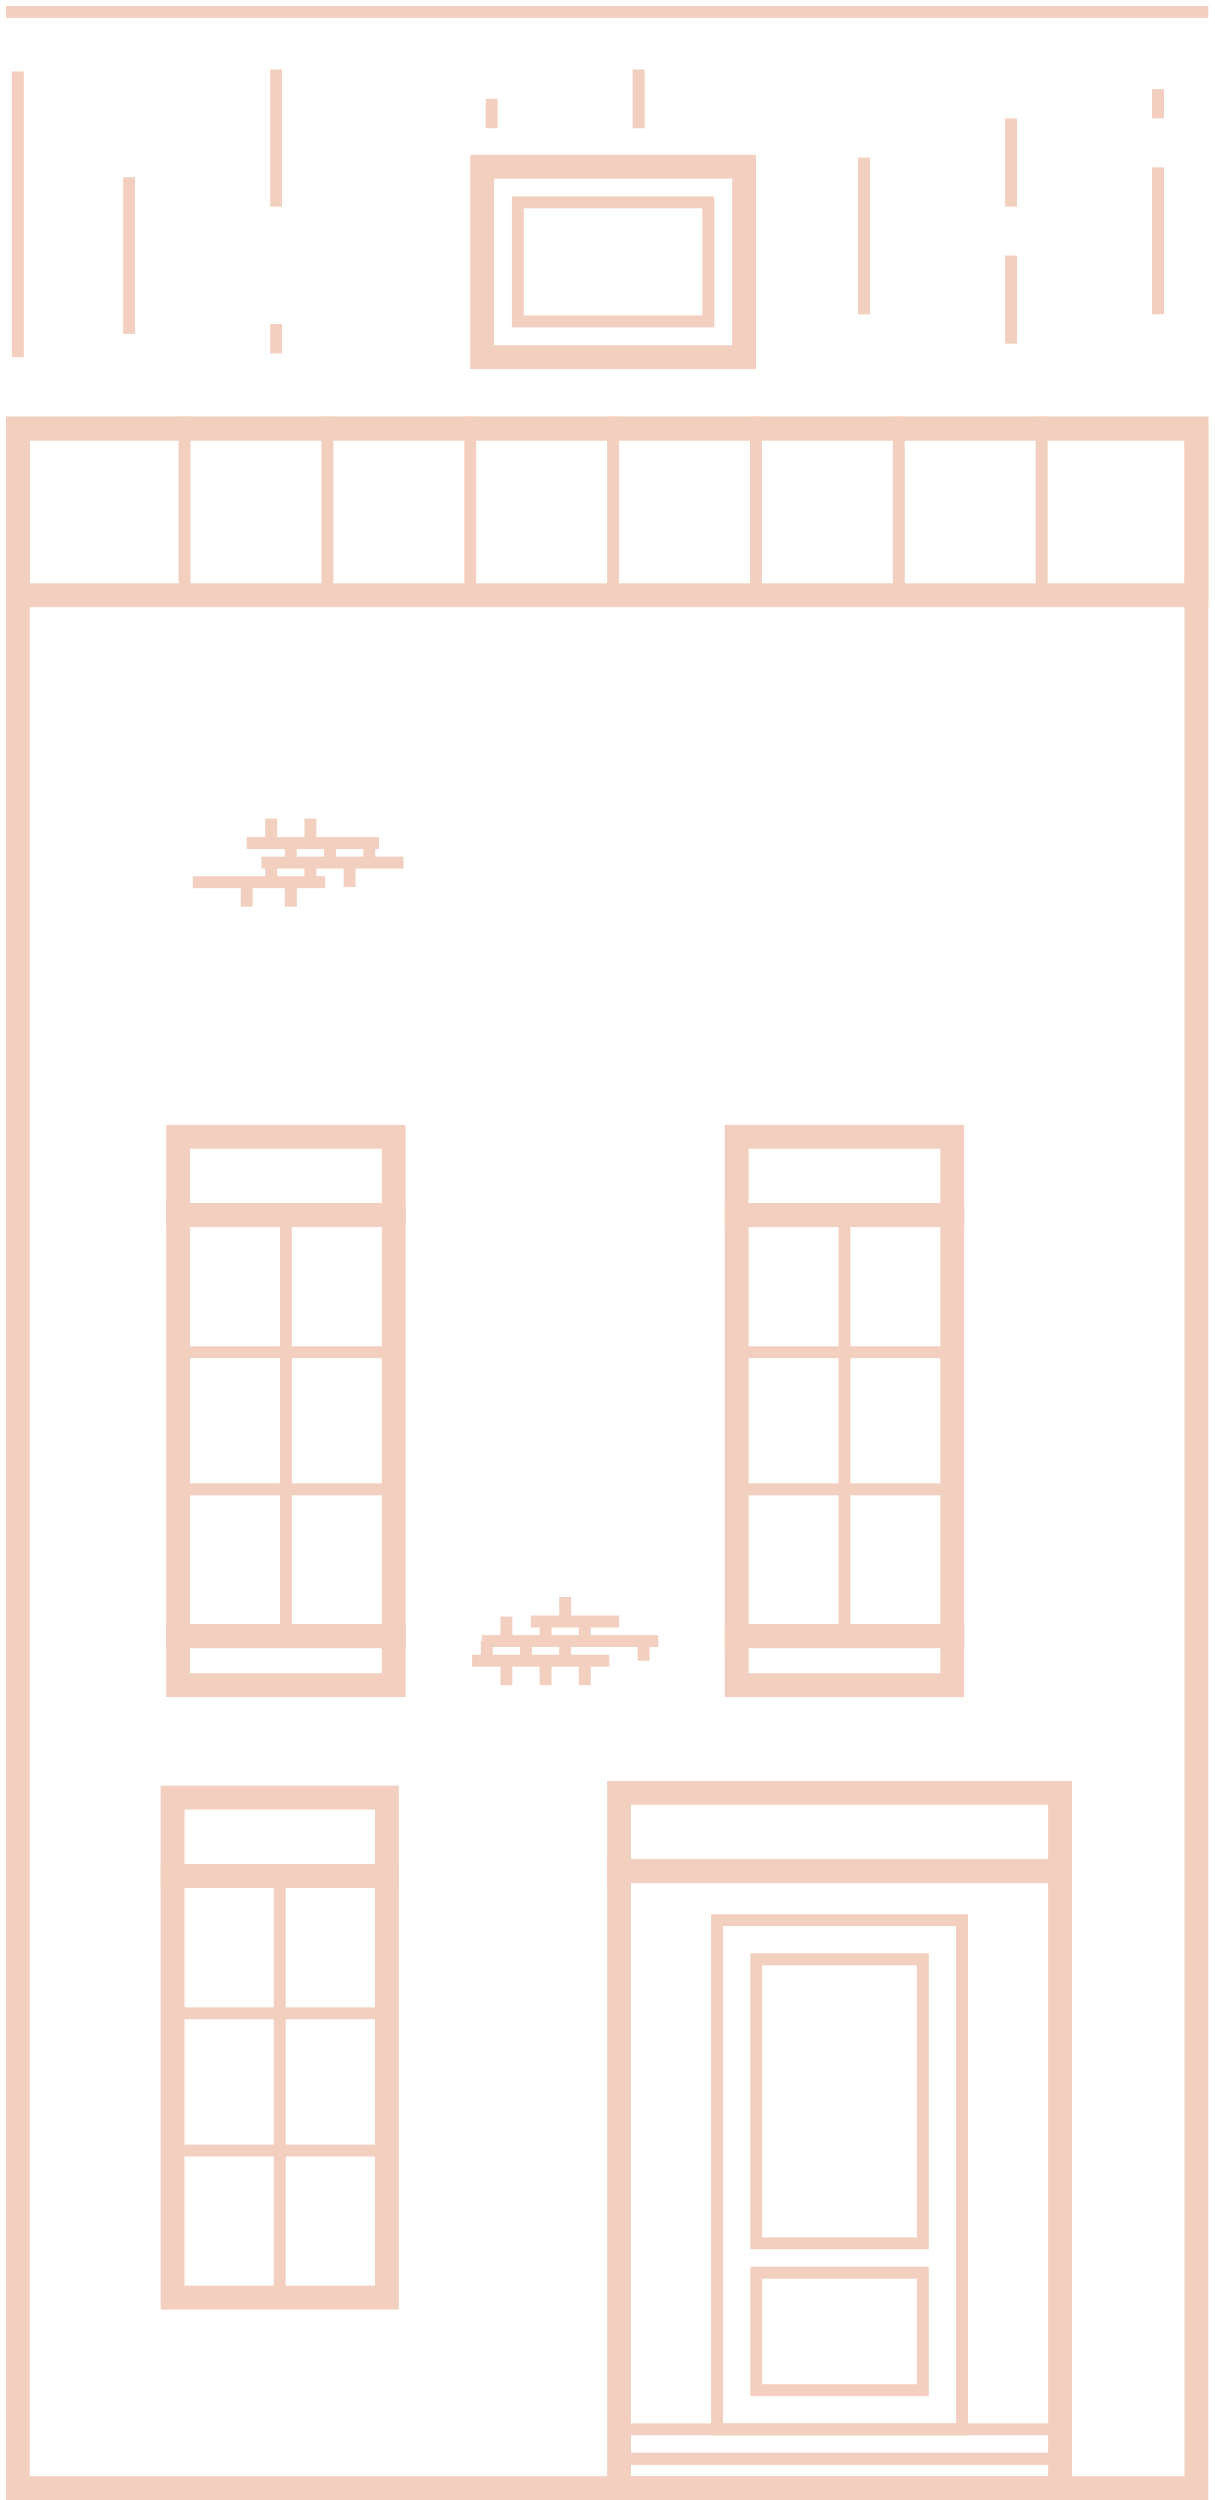
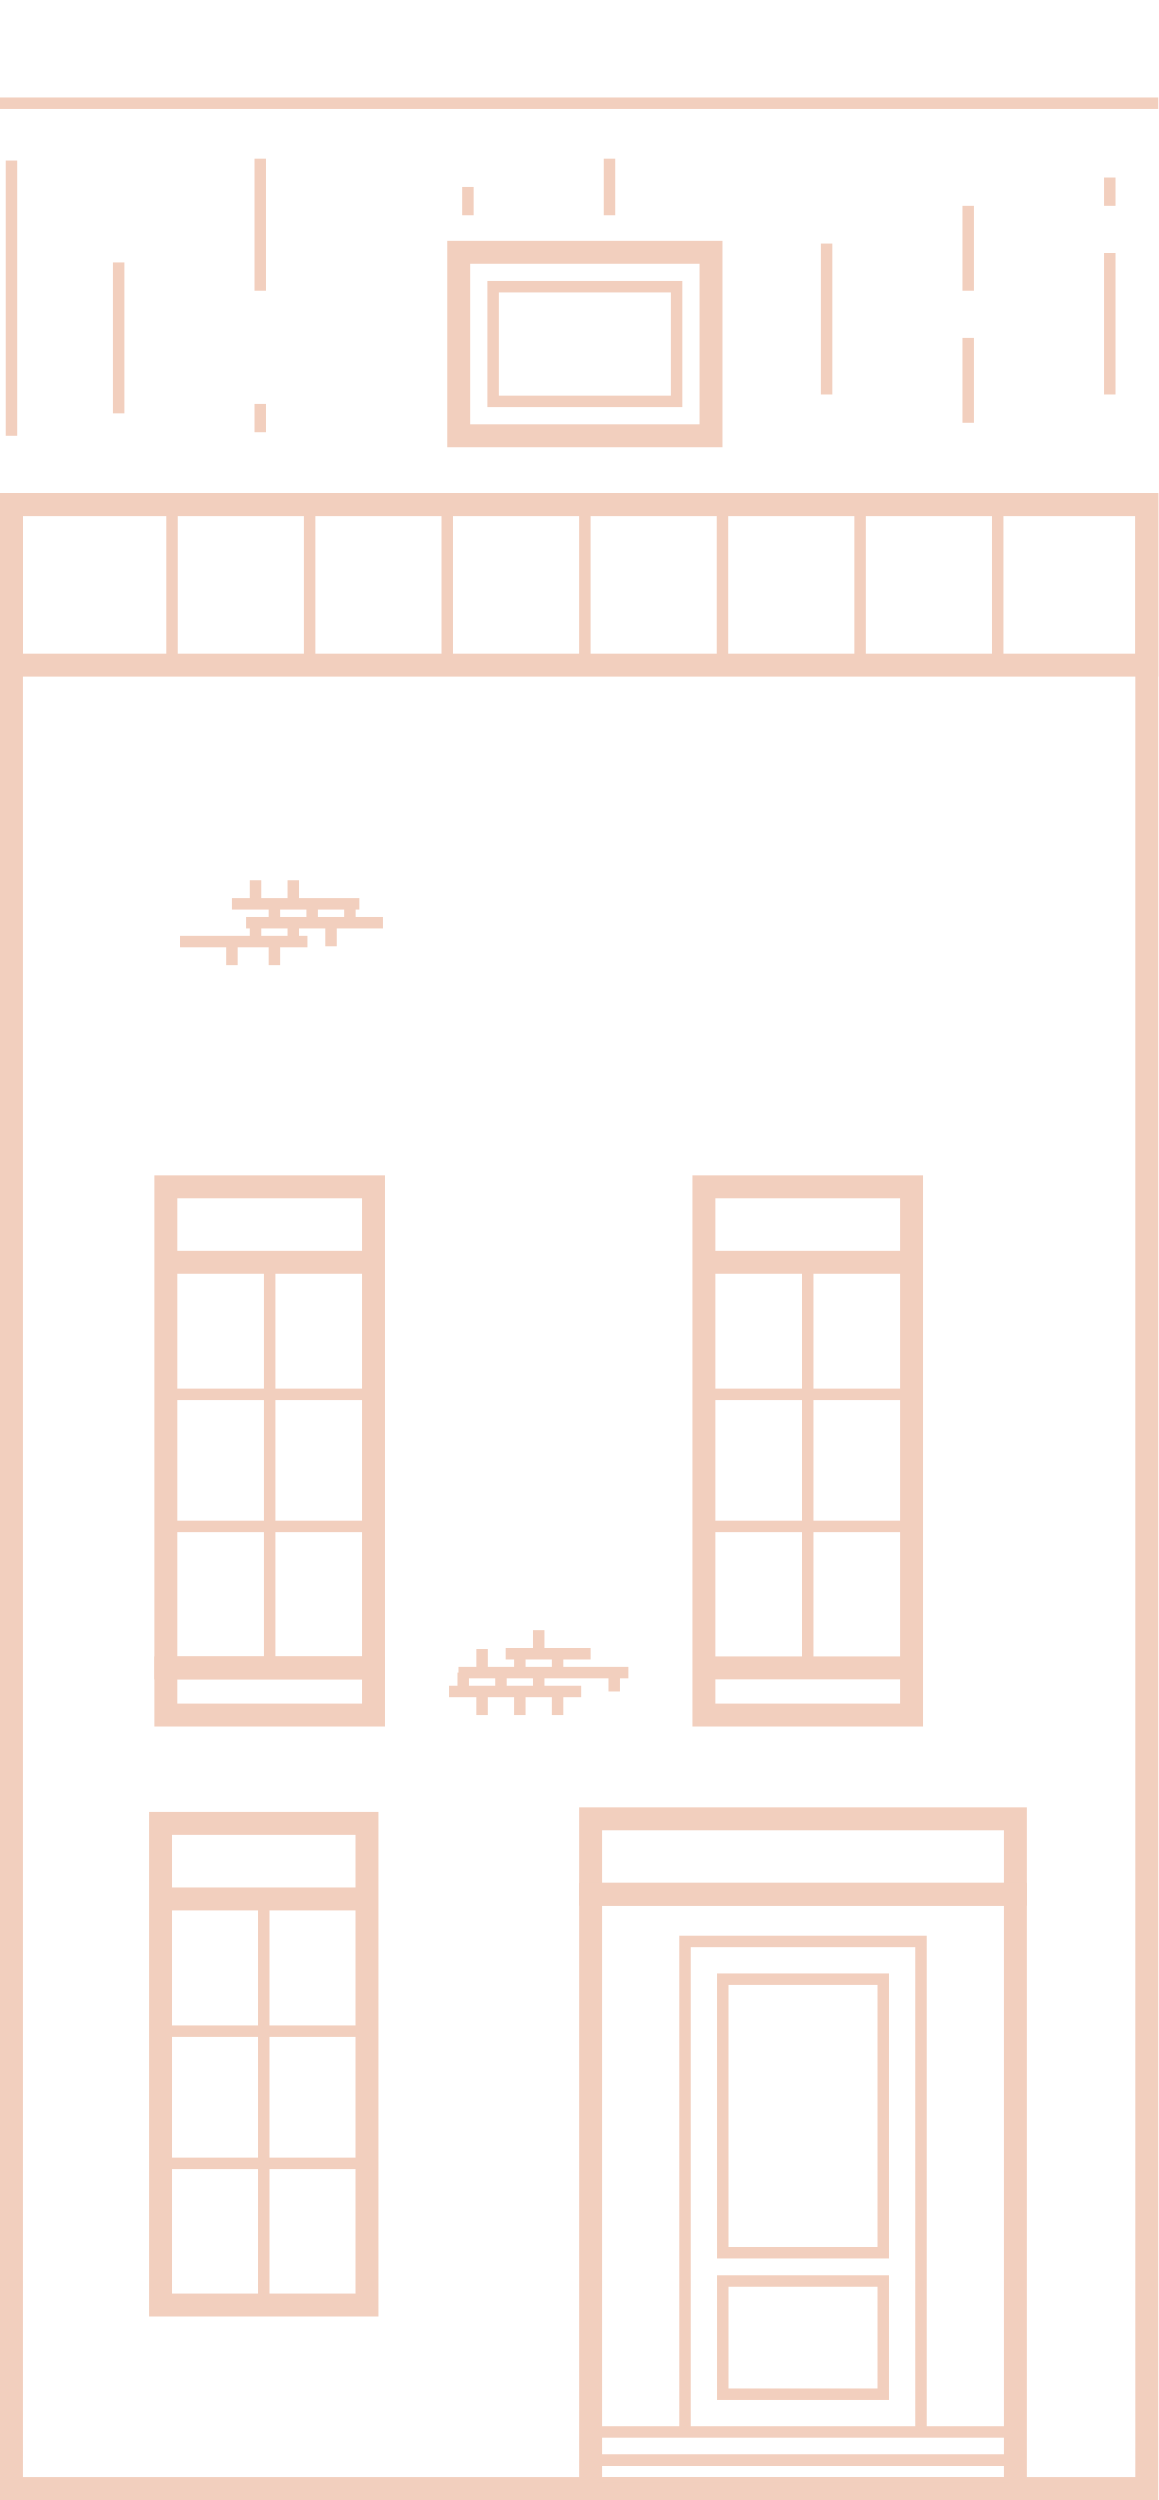
- <svg xmlns="http://www.w3.org/2000/svg" width="102" height="210" viewBox="0 0 102 210" fill="none">
-   <path d="M1.5 36H100.5V209H1.5V36Z" stroke="#F2CFBE" stroke-width="2" />
-   <path d="M1.5 50H100.5V36H1.5V50Z" stroke="#F2CFBE" stroke-width="2" />
-   <path d="M40.5 14H62.5V30H40.5V14Z" stroke="#F2CFBE" stroke-width="2" />
-   <path d="M43.5 17H59.5V27H43.5V17Z" stroke="#F2CFBE" />
-   <path d="M14.5 157.588H32.5V192.999H14.5V157.588Z" stroke="#F2CFBE" stroke-width="2" />
-   <path d="M14.5 157.588H32.5V151H14.5V157.588Z" stroke="#F2CFBE" stroke-width="2" />
-   <path d="M14.5 169.118H32.5V193H14.5V169.118Z" stroke="#F2CFBE" />
-   <path d="M14.5 180.646H32.5V192.999H14.5V180.646Z" stroke="#F2CFBE" />
-   <path d="M14.5 157.588H23.5V192.999H14.5V157.588Z" stroke="#F2CFBE" />
-   <path d="M14.962 102.072H33.071V137.44H14.962V102.072Z" stroke="#F2CFBE" stroke-width="2" />
-   <path d="M14.962 102.072H33.071V95.491H14.962V102.072Z" stroke="#F2CFBE" stroke-width="2" />
-   <path d="M14.962 113.587H33.071V137.44H14.962V113.587Z" stroke="#F2CFBE" />
-   <path d="M14.962 125.103H33.071V137.44H14.962V125.103Z" stroke="#F2CFBE" />
-   <path d="M14.962 102.072H24.017V137.44H14.962V102.072Z" stroke="#F2CFBE" />
-   <path d="M14.962 141.553H33.071V137.44H14.962V141.553Z" stroke="#F2CFBE" stroke-width="2" />
-   <path d="M61.88 141.553H79.988V137.44H61.88V141.553Z" stroke="#F2CFBE" stroke-width="2" />
-   <path d="M61.88 102.072H79.988V137.44H61.88V102.072Z" stroke="#F2CFBE" stroke-width="2" />
-   <path d="M61.88 102.072H79.988V95.491H61.88V102.072Z" stroke="#F2CFBE" stroke-width="2" />
-   <path d="M61.88 113.587H79.988V137.44H61.88V113.587Z" stroke="#F2CFBE" />
-   <path d="M61.88 125.103H79.988V137.44H61.88V125.103Z" stroke="#F2CFBE" />
-   <path d="M61.88 102.072H70.934V137.44H61.88V102.072Z" stroke="#F2CFBE" />
-   <path d="M52.002 157.181H89.042V150.601H52.002V157.181Z" stroke="#F2CFBE" stroke-width="2" />
-   <path d="M52.002 157.181H89.042V209H52.002V157.181Z" stroke="#F2CFBE" stroke-width="2" />
-   <path d="M52.002 206.533H89.042V209.001H52.002V206.533Z" stroke="#F2CFBE" />
-   <path d="M52.002 204.066H89.042V206.533H52.002V204.066Z" stroke="#F2CFBE" />
-   <path d="M60.233 161.294H80.811V204.066H60.233V161.294Z" stroke="#F2CFBE" />
-   <path d="M63.526 164.584H77.519V188.438H63.526V164.584Z" stroke="#F2CFBE" />
-   <path d="M63.526 200.776H77.519V190.905H63.526V200.776Z" stroke="#F2CFBE" />
-   <path d="M1.5 6L1.5 30" stroke="#F2CFBE" />
-   <path d="M101.5 1L0.5 1" stroke="#F2CFBE" />
-   <path d="M23.193 5.836L23.193 17.351" stroke="#F2CFBE" />
-   <path d="M97.273 14.06L97.273 26.398" stroke="#F2CFBE" />
-   <path d="M53.648 5.836L53.648 10.771" stroke="#F2CFBE" />
-   <path d="M41.302 8.303L41.302 10.77" stroke="#F2CFBE" />
-   <path d="M23.193 27.222L23.193 29.689" stroke="#F2CFBE" />
-   <path d="M97.273 7.48L97.273 9.948" stroke="#F2CFBE" />
-   <path d="M84.927 21.464L84.927 28.867" stroke="#F2CFBE" />
-   <path d="M72.58 13.238L72.58 26.399" stroke="#F2CFBE" />
-   <path d="M84.927 9.948V17.351" stroke="#F2CFBE" />
-   <path d="M10.847 14.884V28.044" stroke="#F2CFBE" />
-   <path d="M15.5 35V49.806" stroke="#F2CFBE" />
-   <path d="M39.5 35V49.806" stroke="#F2CFBE" />
-   <path d="M75.5 35V49.806" stroke="#F2CFBE" />
-   <path d="M27.5 35V49.806" stroke="#F2CFBE" />
-   <path d="M63.5 35V49.806" stroke="#F2CFBE" />
-   <path d="M51.5 35V49.806" stroke="#F2CFBE" />
-   <path d="M87.5 35V49.806" stroke="#F2CFBE" />
-   <path d="M20.724 70.815H31.836M21.959 72.46H33.894M16.197 74.105H27.309M24.428 72.46V70.815M27.721 72.46V70.815M31.013 72.46V70.815M29.367 74.516V72.871M26.074 74.516V72.871M22.782 74.516V72.871M24.428 76.162V74.516M20.724 76.162V74.516M26.074 70.404V68.759M22.782 70.404V68.759" stroke="#F2CFBE" />
-   <path d="M51.179 139.496L39.656 139.496M55.295 137.851L40.479 137.851M52.002 136.206L44.594 136.206M47.475 137.851L47.475 139.496M44.183 137.851L44.183 139.496M40.891 137.851L40.891 139.496M42.537 135.795L42.537 137.44M45.829 135.795L45.829 137.44M49.122 135.795L49.122 137.44M47.475 134.15L47.475 135.795M42.537 139.908L42.537 141.553M45.829 139.908L45.829 141.553M49.122 139.908L49.122 141.553M54.06 137.851L54.06 139.496" stroke="#F2CFBE" />
+ <svg xmlns="http://www.w3.org/2000/svg" width="101" height="218" fill="none">
+   <path stroke="#F2CFBE" stroke-width="2" d="M1 44h99v173H1V44Z" />
+   <path stroke="#F2CFBE" stroke-width="2" d="M1 58h99V44H1v14ZM40 22h22v16H40V22Z" />
+   <path stroke="#F2CFBE" d="M43 25h16v10H43V25Z" />
+   <path stroke="#F2CFBE" stroke-width="2" d="M14 165.588h18v35.411H14v-35.411ZM14 165.588h18V159H14v6.588Z" />
+   <path stroke="#F2CFBE" d="M14 177.118h18V201H14v-23.882Z" />
+   <path stroke="#F2CFBE" d="M14 188.646h18v12.353H14v-12.353Z" />
+   <path stroke="#F2CFBE" d="M14 165.588h9v35.411h-9v-35.411Z" />
+   <path stroke="#F2CFBE" stroke-width="2" d="M14.462 110.072h18.108v35.368H14.462v-35.368ZM14.462 110.072h18.108v-6.581H14.462v6.581Z" />
+   <path stroke="#F2CFBE" d="M14.462 121.587h18.108v23.853H14.462v-23.853Z" />
+   <path stroke="#F2CFBE" d="M14.462 133.103h18.108v12.337H14.462v-12.337Z" />
+   <path stroke="#F2CFBE" d="M14.462 110.072h9.054v35.368h-9.054v-35.368Z" />
+   <path stroke="#F2CFBE" stroke-width="2" d="M14.462 149.553h18.108v-4.113H14.462v4.113ZM61.38 149.553h18.108v-4.113H61.38v4.113ZM61.38 110.072h18.108v35.368H61.38v-35.368ZM61.38 110.072h18.108v-6.581H61.38v6.581Z" />
+   <path stroke="#F2CFBE" d="M61.38 121.587h18.108v23.853H61.38v-23.853Z" />
+   <path stroke="#F2CFBE" d="M61.38 133.103h18.108v12.337H61.38v-12.337Z" />
+   <path stroke="#F2CFBE" d="M61.38 110.072h9.054v35.368h-9.054v-35.368Z" />
+   <path stroke="#F2CFBE" stroke-width="2" d="M51.502 165.181h37.04v-6.58h-37.04v6.58Z" />
+   <path stroke="#F2CFBE" stroke-width="2" d="M51.502 165.181h37.04V217h-37.04v-51.819Z" />
+   <path stroke="#F2CFBE" d="M51.502 214.533h37.04v2.468h-37.04v-2.468Z" />
+   <path stroke="#F2CFBE" d="M51.502 212.066h37.04v2.467h-37.04v-2.467ZM59.733 169.294h20.578v42.772H59.733v-42.772Z" />
+   <path stroke="#F2CFBE" d="M63.026 172.584h13.993v23.854H63.026v-23.854ZM63.026 208.776h13.993v-9.871H63.026v9.871ZM1 14v24M101 9H0M22.693 13.836v11.515M96.773 22.061v12.338M53.148 13.836v4.935M40.802 16.303v2.468M22.693 35.222v2.468M96.773 15.48v2.468M84.427 29.464v7.403M72.08 21.238v13.161M84.427 17.948v7.403M10.347 22.884v13.161M15 43v14.806M39 43v14.806M75 43v14.806M27 43v14.806M63 43v14.806M51 43v14.806M87 43v14.806M20.224 78.815h11.112m-9.877 1.645h11.935m-17.697 1.645h11.112m-2.881-1.645v-1.645m3.292 1.645v-1.645m3.292 1.645v-1.645m-1.646 3.701v-1.645m-3.292 1.645v-1.645m-3.292 1.645v-1.645m1.646 3.29v-1.645m-3.704 1.645v-1.645m5.35-4.113v-1.645m-3.292 1.645v-1.645M50.679 147.496H39.156m15.639-1.645h-14.816m11.524-1.645h-7.408m2.881 1.645v1.645m-3.292-1.645v1.645m-3.292-1.645v1.645m1.646-3.701v1.645m3.292-1.645v1.645m3.292-1.645v1.645m-1.646-3.29v1.645m-4.939 4.113v1.645m3.292-1.645v1.645m3.292-1.645v1.645m4.939-3.702v1.645" />
</svg>
